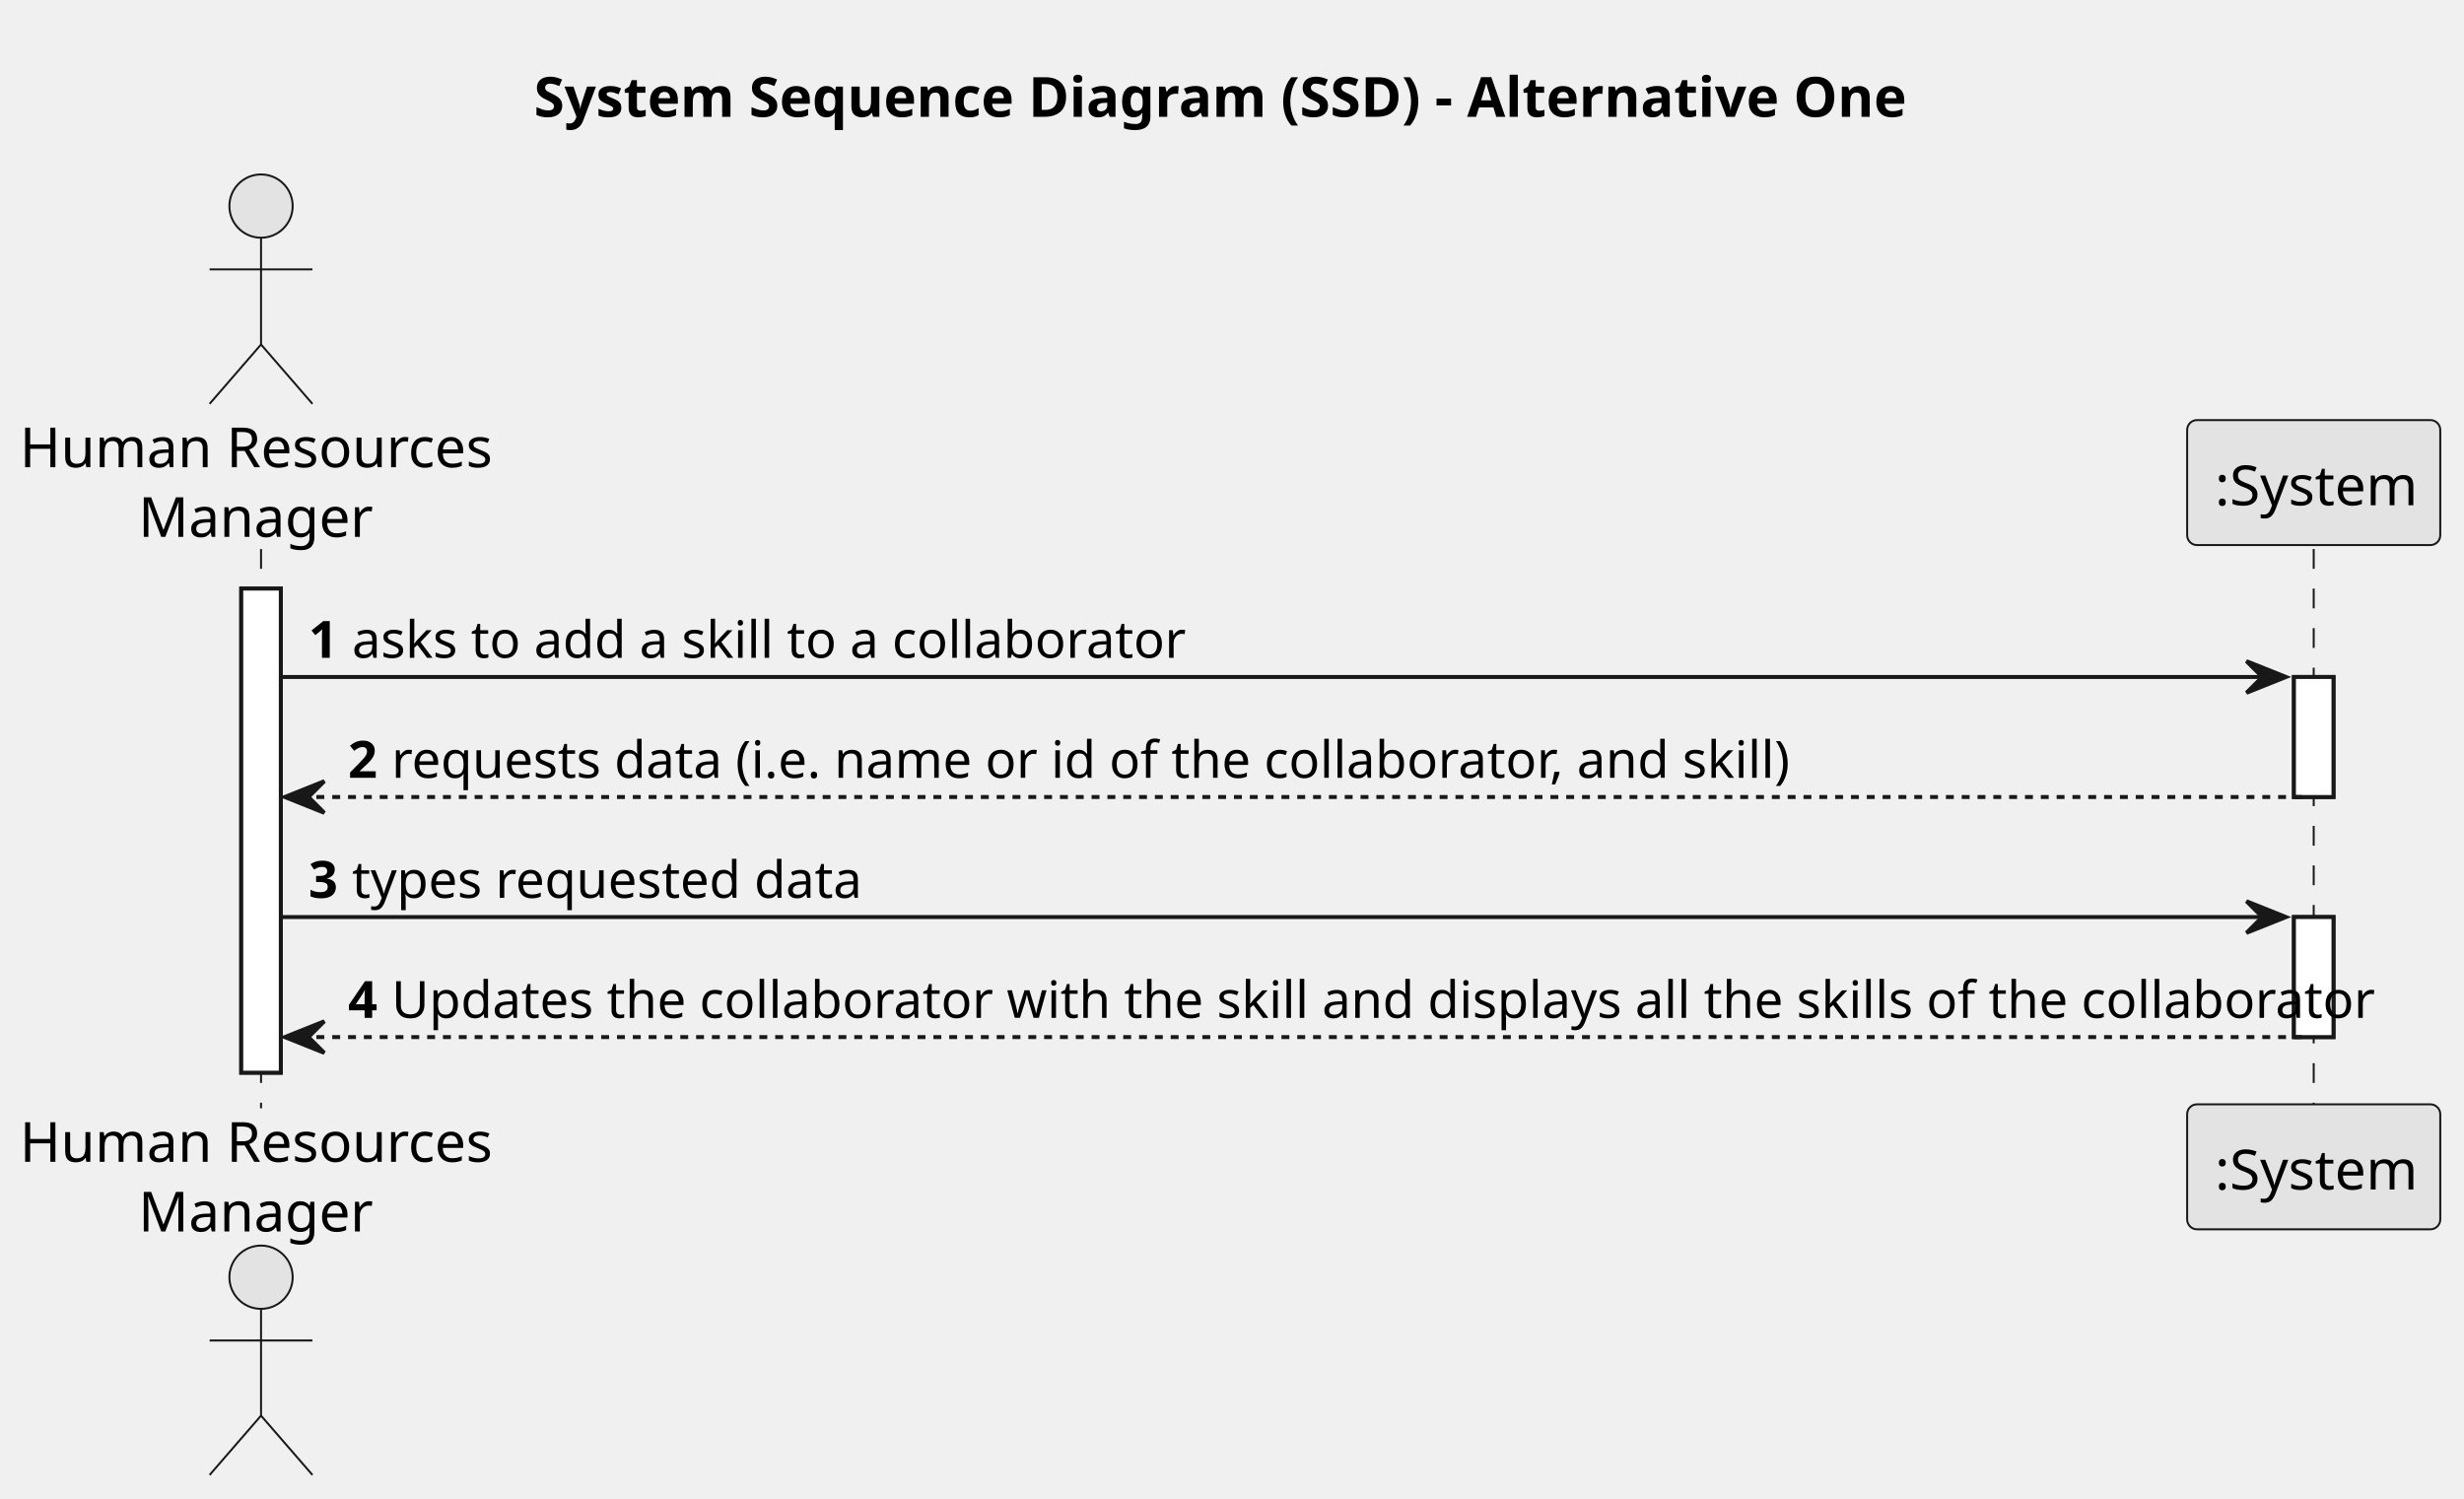
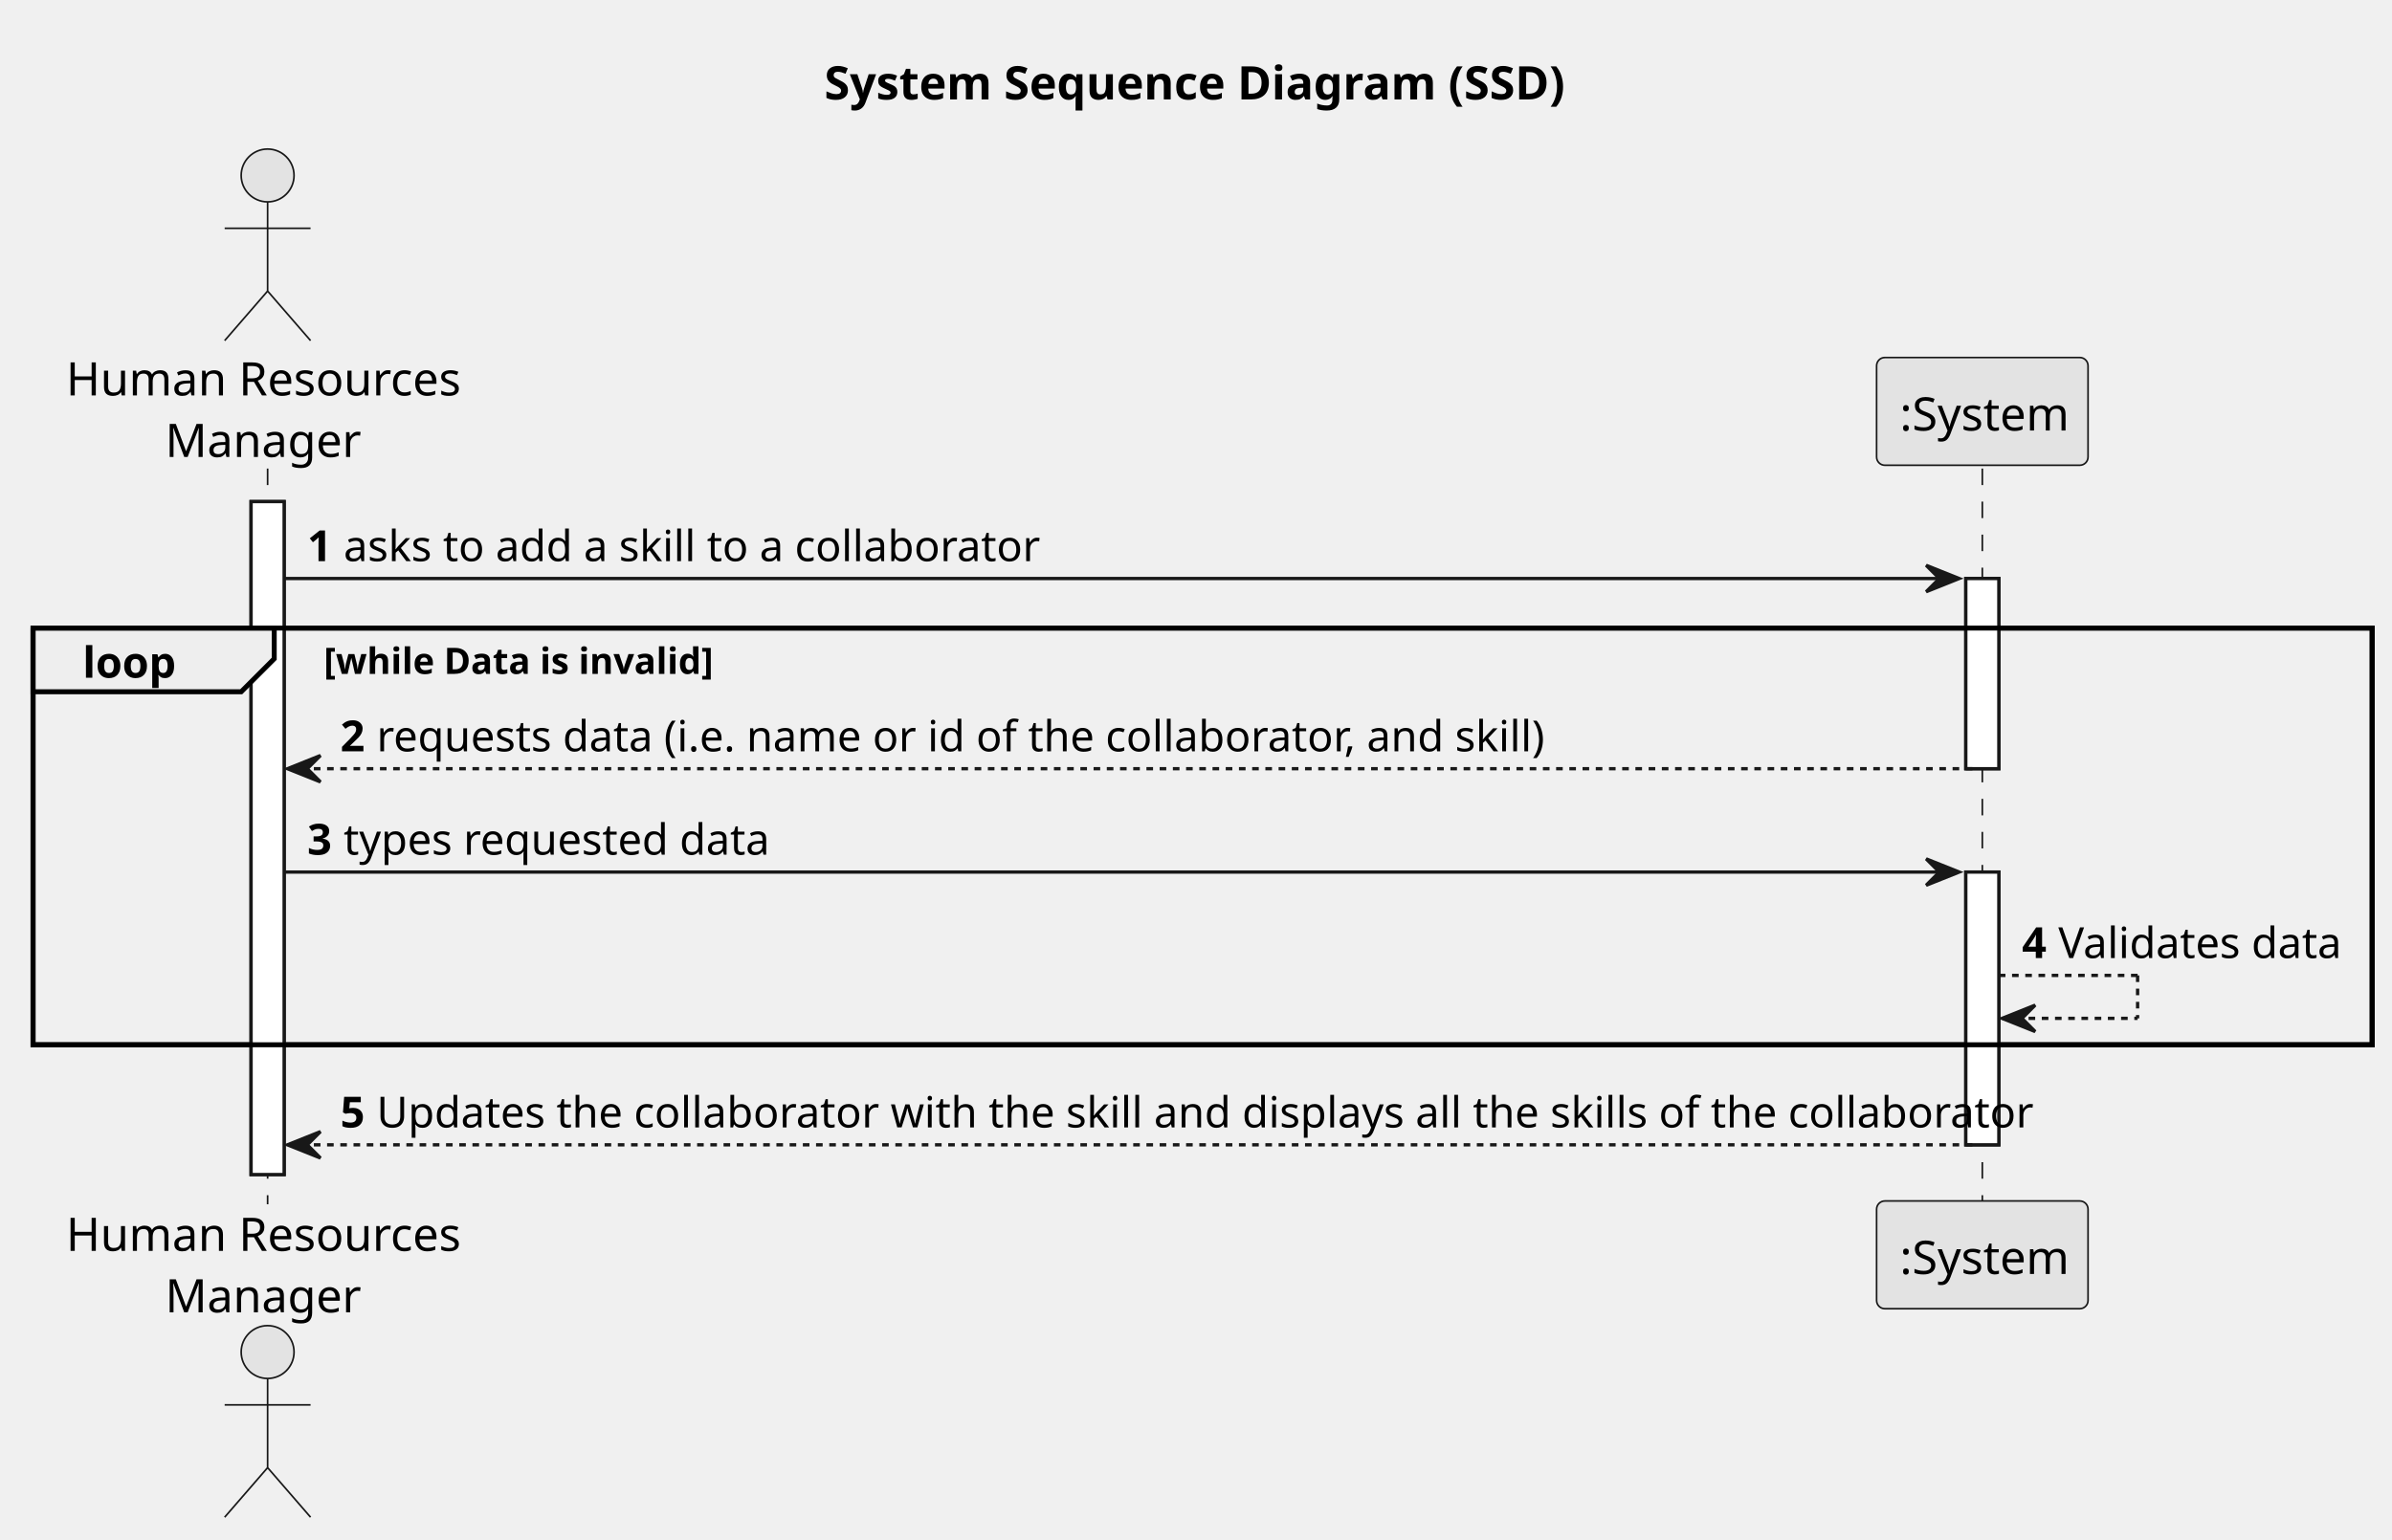
- <svg xmlns="http://www.w3.org/2000/svg" contentStyleType="text/css" height="379px" preserveAspectRatio="none" style="width:623px;height:379px;background:#FFFFFF;" version="1.1" viewBox="0 0 623 379" width="623px" zoomAndPan="magnify">
+ <svg xmlns="http://www.w3.org/2000/svg" contentStyleType="text/css" height="466px" preserveAspectRatio="none" style="width:724px;height:466px;background:#FFFFFF;" version="1.1" viewBox="0 0 724 466" width="724px" zoomAndPan="magnify">
  <defs />
  <g>
-     <text fill="#000000" font-family="sans-serif" font-size="14" font-weight="bold" lengthAdjust="spacing" textLength="351" x="135" y="29.533">System Sequence Diagram (SSD) - Alternative One</text>
-     <rect fill="#FFFFFF" height="122.406" style="stroke:#181818;stroke-width:1.0;" width="10" x="61" y="148.828" />
-     <rect fill="#FFFFFF" height="30.352" style="stroke:#181818;stroke-width:1.0;" width="10" x="580" y="171.18" />
-     <rect fill="#FFFFFF" height="30.352" style="stroke:#181818;stroke-width:1.0;" width="10" x="580" y="231.883" />
-     <line style="stroke:#181818;stroke-width:0.5;stroke-dasharray:5.0,5.0;" x1="66" x2="66" y1="138.828" y2="280.234" />
-     <line style="stroke:#181818;stroke-width:0.5;stroke-dasharray:5.0,5.0;" x1="585" x2="585" y1="138.828" y2="280.234" />
-     <text fill="#000000" font-family="sans-serif" font-size="14" lengthAdjust="spacing" textLength="116" x="5" y="118.143">Human Resources</text>
-     <text fill="#000000" font-family="sans-serif" font-size="14" lengthAdjust="spacing" textLength="56" x="35" y="135.752">Manager</text>
-     <ellipse cx="66" cy="52.109" fill="#E3E3E3" rx="8" ry="8" style="stroke:#181818;stroke-width:0.5;" />
-     <path d="M66,60.109 L66,87.109 M53,68.109 L79,68.109 M66,87.109 L53,102.109 M66,87.109 L79,102.109 " fill="none" style="stroke:#181818;stroke-width:0.5;" />
-     <text fill="#000000" font-family="sans-serif" font-size="14" lengthAdjust="spacing" textLength="116" x="5" y="293.768">Human Resources</text>
-     <text fill="#000000" font-family="sans-serif" font-size="14" lengthAdjust="spacing" textLength="56" x="35" y="311.377">Manager</text>
-     <ellipse cx="66" cy="322.953" fill="#E3E3E3" rx="8" ry="8" style="stroke:#181818;stroke-width:0.5;" />
-     <path d="M66,330.953 L66,357.953 M53,338.953 L79,338.953 M66,357.953 L53,372.953 M66,357.953 L79,372.953 " fill="none" style="stroke:#181818;stroke-width:0.5;" />
-     <rect fill="#E3E3E3" height="31.609" rx="2.5" ry="2.5" style="stroke:#181818;stroke-width:0.5;" width="64" x="553" y="106.219" />
-     <text fill="#000000" font-family="sans-serif" font-size="14" lengthAdjust="spacing" textLength="50" x="560" y="127.752">:System</text>
-     <rect fill="#E3E3E3" height="31.609" rx="2.5" ry="2.5" style="stroke:#181818;stroke-width:0.5;" width="64" x="553" y="279.234" />
-     <text fill="#000000" font-family="sans-serif" font-size="14" lengthAdjust="spacing" textLength="50" x="560" y="300.768">:System</text>
-     <rect fill="#FFFFFF" height="122.406" style="stroke:#181818;stroke-width:1.0;" width="10" x="61" y="148.828" />
-     <rect fill="#FFFFFF" height="30.352" style="stroke:#181818;stroke-width:1.0;" width="10" x="580" y="171.18" />
-     <rect fill="#FFFFFF" height="30.352" style="stroke:#181818;stroke-width:1.0;" width="10" x="580" y="231.883" />
-     <polygon fill="#181818" points="568,167.18,578,171.18,568,175.18,572,171.18" style="stroke:#181818;stroke-width:1.0;" />
-     <line style="stroke:#181818;stroke-width:1.0;" x1="71" x2="574" y1="171.18" y2="171.18" />
-     <text fill="#000000" font-family="sans-serif" font-size="13" font-weight="bold" lengthAdjust="spacing" textLength="7" x="78" y="166.323">1</text>
-     <text fill="#000000" font-family="sans-serif" font-size="13" lengthAdjust="spacing" textLength="203" x="89" y="166.323">asks to add a skill to a collaborator</text>
-     <polygon fill="#181818" points="82,197.531,72,201.531,82,205.531,78,201.531" style="stroke:#181818;stroke-width:1.0;" />
-     <line style="stroke:#181818;stroke-width:1.0;stroke-dasharray:2.0,2.0;" x1="76" x2="584" y1="201.531" y2="201.531" />
-     <text fill="#000000" font-family="sans-serif" font-size="13" font-weight="bold" lengthAdjust="spacing" textLength="7" x="88" y="196.675">2</text>
-     <text fill="#000000" font-family="sans-serif" font-size="13" lengthAdjust="spacing" textLength="337" x="99" y="196.675">requests data (i.e. name or id of the collaborator, and skill)</text>
-     <polygon fill="#181818" points="568,227.883,578,231.883,568,235.883,572,231.883" style="stroke:#181818;stroke-width:1.0;" />
-     <line style="stroke:#181818;stroke-width:1.0;" x1="71" x2="574" y1="231.883" y2="231.883" />
-     <text fill="#000000" font-family="sans-serif" font-size="13" font-weight="bold" lengthAdjust="spacing" textLength="7" x="78" y="227.026">3</text>
-     <text fill="#000000" font-family="sans-serif" font-size="13" lengthAdjust="spacing" textLength="122" x="89" y="227.026">types requested data</text>
-     <polygon fill="#181818" points="82,258.234,72,262.234,82,266.234,78,262.234" style="stroke:#181818;stroke-width:1.0;" />
-     <line style="stroke:#181818;stroke-width:1.0;stroke-dasharray:2.0,2.0;" x1="76" x2="584" y1="262.234" y2="262.234" />
-     <text fill="#000000" font-family="sans-serif" font-size="13" font-weight="bold" lengthAdjust="spacing" textLength="7" x="88" y="257.378">4</text>
-     <text fill="#000000" font-family="sans-serif" font-size="13" lengthAdjust="spacing" textLength="474" x="99" y="257.378">Updates the collaborator with the skill and displays all the skills of the collaborator</text>
+     <text fill="#000000" font-family="sans-serif" font-size="14" font-weight="bold" lengthAdjust="spacing" textLength="228" x="249.5" y="30.107">System Sequence Diagram (SSD)</text>
+     <rect fill="#FFFFFF" height="203.746" style="stroke:#181818;stroke-width:1.0;" width="10" x="76" y="151.863" />
+     <rect fill="#FFFFFF" height="57.582" style="stroke:#181818;stroke-width:1.0;" width="10" x="595" y="175.154" />
+     <rect fill="#FFFFFF" height="82.582" style="stroke:#181818;stroke-width:1.0;" width="10" x="595" y="264.027" />
+     <rect fill="none" height="126.164" style="stroke:#000000;stroke-width:1.5;" width="708" x="10" y="190.154" />
+     <line style="stroke:#181818;stroke-width:0.5;stroke-dasharray:5.0,5.0;" x1="81" x2="81" y1="141.863" y2="364.609" />
+     <line style="stroke:#181818;stroke-width:0.5;stroke-dasharray:5.0,5.0;" x1="600" x2="600" y1="141.863" y2="364.609" />
+     <text fill="#000000" font-family="sans-serif" font-size="14" lengthAdjust="spacing" textLength="116" x="20" y="119.728">Human Resources</text>
+     <text fill="#000000" font-family="sans-serif" font-size="14" lengthAdjust="spacing" textLength="56" x="50" y="138.35">Manager</text>
+     <ellipse cx="81" cy="53.121" fill="#E3E3E3" rx="8" ry="8" style="stroke:#181818;stroke-width:0.5;" />
+     <path d="M81,61.121 L81,88.121 M68,69.121 L94,69.121 M81,88.121 L68,103.121 M81,88.121 L94,103.121 " fill="none" style="stroke:#181818;stroke-width:0.5;" />
+     <text fill="#000000" font-family="sans-serif" font-size="14" lengthAdjust="spacing" textLength="116" x="20" y="378.717">Human Resources</text>
+     <text fill="#000000" font-family="sans-serif" font-size="14" lengthAdjust="spacing" textLength="56" x="50" y="397.338">Manager</text>
+     <ellipse cx="81" cy="409.352" fill="#E3E3E3" rx="8" ry="8" style="stroke:#181818;stroke-width:0.5;" />
+     <path d="M81,417.352 L81,444.352 M68,425.352 L94,425.352 M81,444.352 L68,459.352 M81,444.352 L94,459.352 " fill="none" style="stroke:#181818;stroke-width:0.5;" />
+     <rect fill="#E3E3E3" height="32.621" rx="2.5" ry="2.5" style="stroke:#181818;stroke-width:0.5;" width="64" x="568" y="108.242" />
+     <text fill="#000000" font-family="sans-serif" font-size="14" lengthAdjust="spacing" textLength="50" x="575" y="130.35">:System</text>
+     <rect fill="#E3E3E3" height="32.621" rx="2.5" ry="2.5" style="stroke:#181818;stroke-width:0.5;" width="64" x="568" y="363.609" />
+     <text fill="#000000" font-family="sans-serif" font-size="14" lengthAdjust="spacing" textLength="50" x="575" y="385.717">:System</text>
+     <rect fill="#FFFFFF" height="203.746" style="stroke:#181818;stroke-width:1.0;" width="10" x="76" y="151.863" />
+     <rect fill="#FFFFFF" height="57.582" style="stroke:#181818;stroke-width:1.0;" width="10" x="595" y="175.154" />
+     <rect fill="#FFFFFF" height="82.582" style="stroke:#181818;stroke-width:1.0;" width="10" x="595" y="264.027" />
+     <polygon fill="#181818" points="583,171.154,593,175.154,583,179.154,587,175.154" style="stroke:#181818;stroke-width:1.0;" />
+     <line style="stroke:#181818;stroke-width:1.0;" x1="86" x2="589" y1="175.154" y2="175.154" />
+     <text fill="#000000" font-family="sans-serif" font-size="13" font-weight="bold" lengthAdjust="spacing" textLength="7" x="93" y="169.892">1</text>
+     <text fill="#000000" font-family="sans-serif" font-size="13" lengthAdjust="spacing" textLength="203" x="104" y="169.892">asks to add a skill to a collaborator</text>
+     <path d="M10,190.154 L83,190.154 L83,199.445 L73,209.445 L10,209.445 L10,190.154 " fill="#EEEEEE" style="stroke:#000000;stroke-width:1.5;" />
+     <rect fill="none" height="126.164" style="stroke:#000000;stroke-width:1.5;" width="708" x="10" y="190.154" />
+     <text fill="#000000" font-family="sans-serif" font-size="13" font-weight="bold" lengthAdjust="spacing" textLength="28" x="25" y="205.183">loop</text>
+     <text fill="#000000" font-family="sans-serif" font-size="11" font-weight="bold" lengthAdjust="spacing" textLength="115" x="98" y="204.024">[while Data is invalid]</text>
+     <polygon fill="#181818" points="97,228.736,87,232.736,97,236.736,93,232.736" style="stroke:#181818;stroke-width:1.0;" />
+     <line style="stroke:#181818;stroke-width:1.0;stroke-dasharray:2.0,2.0;" x1="91" x2="599" y1="232.736" y2="232.736" />
+     <text fill="#000000" font-family="sans-serif" font-size="13" font-weight="bold" lengthAdjust="spacing" textLength="7" x="103" y="227.474">2</text>
+     <text fill="#000000" font-family="sans-serif" font-size="13" lengthAdjust="spacing" textLength="337" x="114" y="227.474">requests data (i.e. name or id of the collaborator, and skill)</text>
+     <polygon fill="#181818" points="583,260.027,593,264.027,583,268.027,587,264.027" style="stroke:#181818;stroke-width:1.0;" />
+     <line style="stroke:#181818;stroke-width:1.0;" x1="86" x2="589" y1="264.027" y2="264.027" />
+     <text fill="#000000" font-family="sans-serif" font-size="13" font-weight="bold" lengthAdjust="spacing" textLength="7" x="93" y="258.765">3</text>
+     <text fill="#000000" font-family="sans-serif" font-size="13" lengthAdjust="spacing" textLength="122" x="104" y="258.765">types requested data</text>
+     <line style="stroke:#181818;stroke-width:1.0;stroke-dasharray:2.0,2.0;" x1="605" x2="647" y1="295.318" y2="295.318" />
+     <line style="stroke:#181818;stroke-width:1.0;stroke-dasharray:2.0,2.0;" x1="647" x2="647" y1="295.318" y2="308.318" />
+     <line style="stroke:#181818;stroke-width:1.0;stroke-dasharray:2.0,2.0;" x1="606" x2="647" y1="308.318" y2="308.318" />
+     <polygon fill="#181818" points="616,304.318,606,308.318,616,312.318,612,308.318" style="stroke:#181818;stroke-width:1.0;" />
+     <text fill="#000000" font-family="sans-serif" font-size="13" font-weight="bold" lengthAdjust="spacing" textLength="7" x="612" y="290.056">4</text>
+     <text fill="#000000" font-family="sans-serif" font-size="13" lengthAdjust="spacing" textLength="83" x="623" y="290.056">Validates data</text>
+     <polygon fill="#181818" points="97,342.609,87,346.609,97,350.609,93,346.609" style="stroke:#181818;stroke-width:1.0;" />
+     <line style="stroke:#181818;stroke-width:1.0;stroke-dasharray:2.0,2.0;" x1="91" x2="599" y1="346.609" y2="346.609" />
+     <text fill="#000000" font-family="sans-serif" font-size="13" font-weight="bold" lengthAdjust="spacing" textLength="7" x="103" y="341.347">5</text>
+     <text fill="#000000" font-family="sans-serif" font-size="13" lengthAdjust="spacing" textLength="474" x="114" y="341.347">Updates the collaborator with the skill and displays all the skills of the collaborator</text>
  </g>
</svg>
